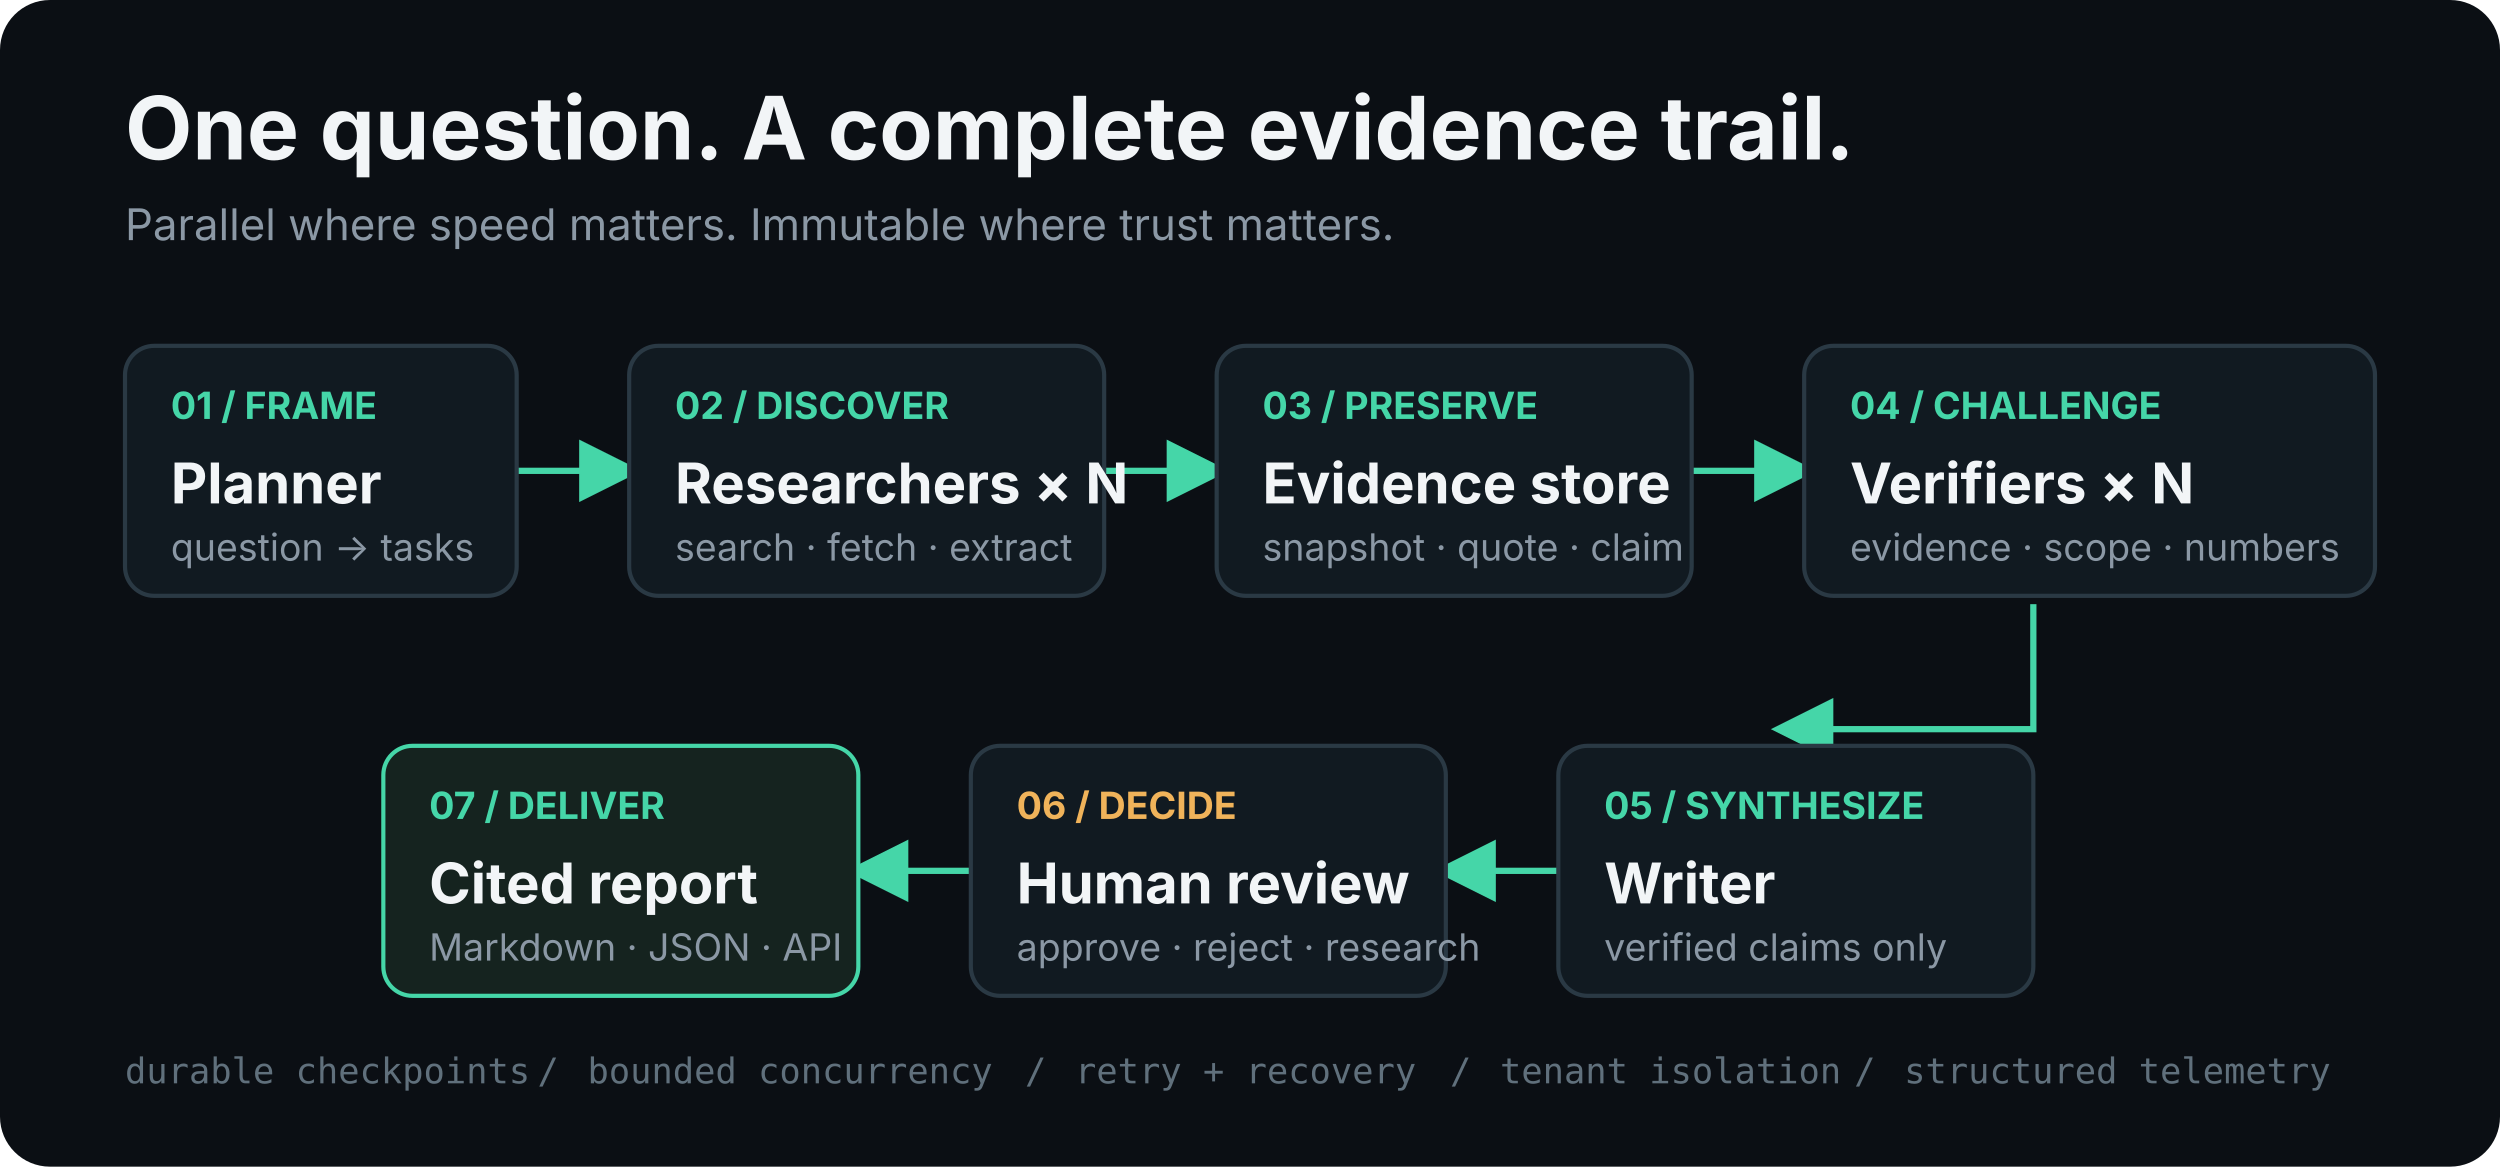
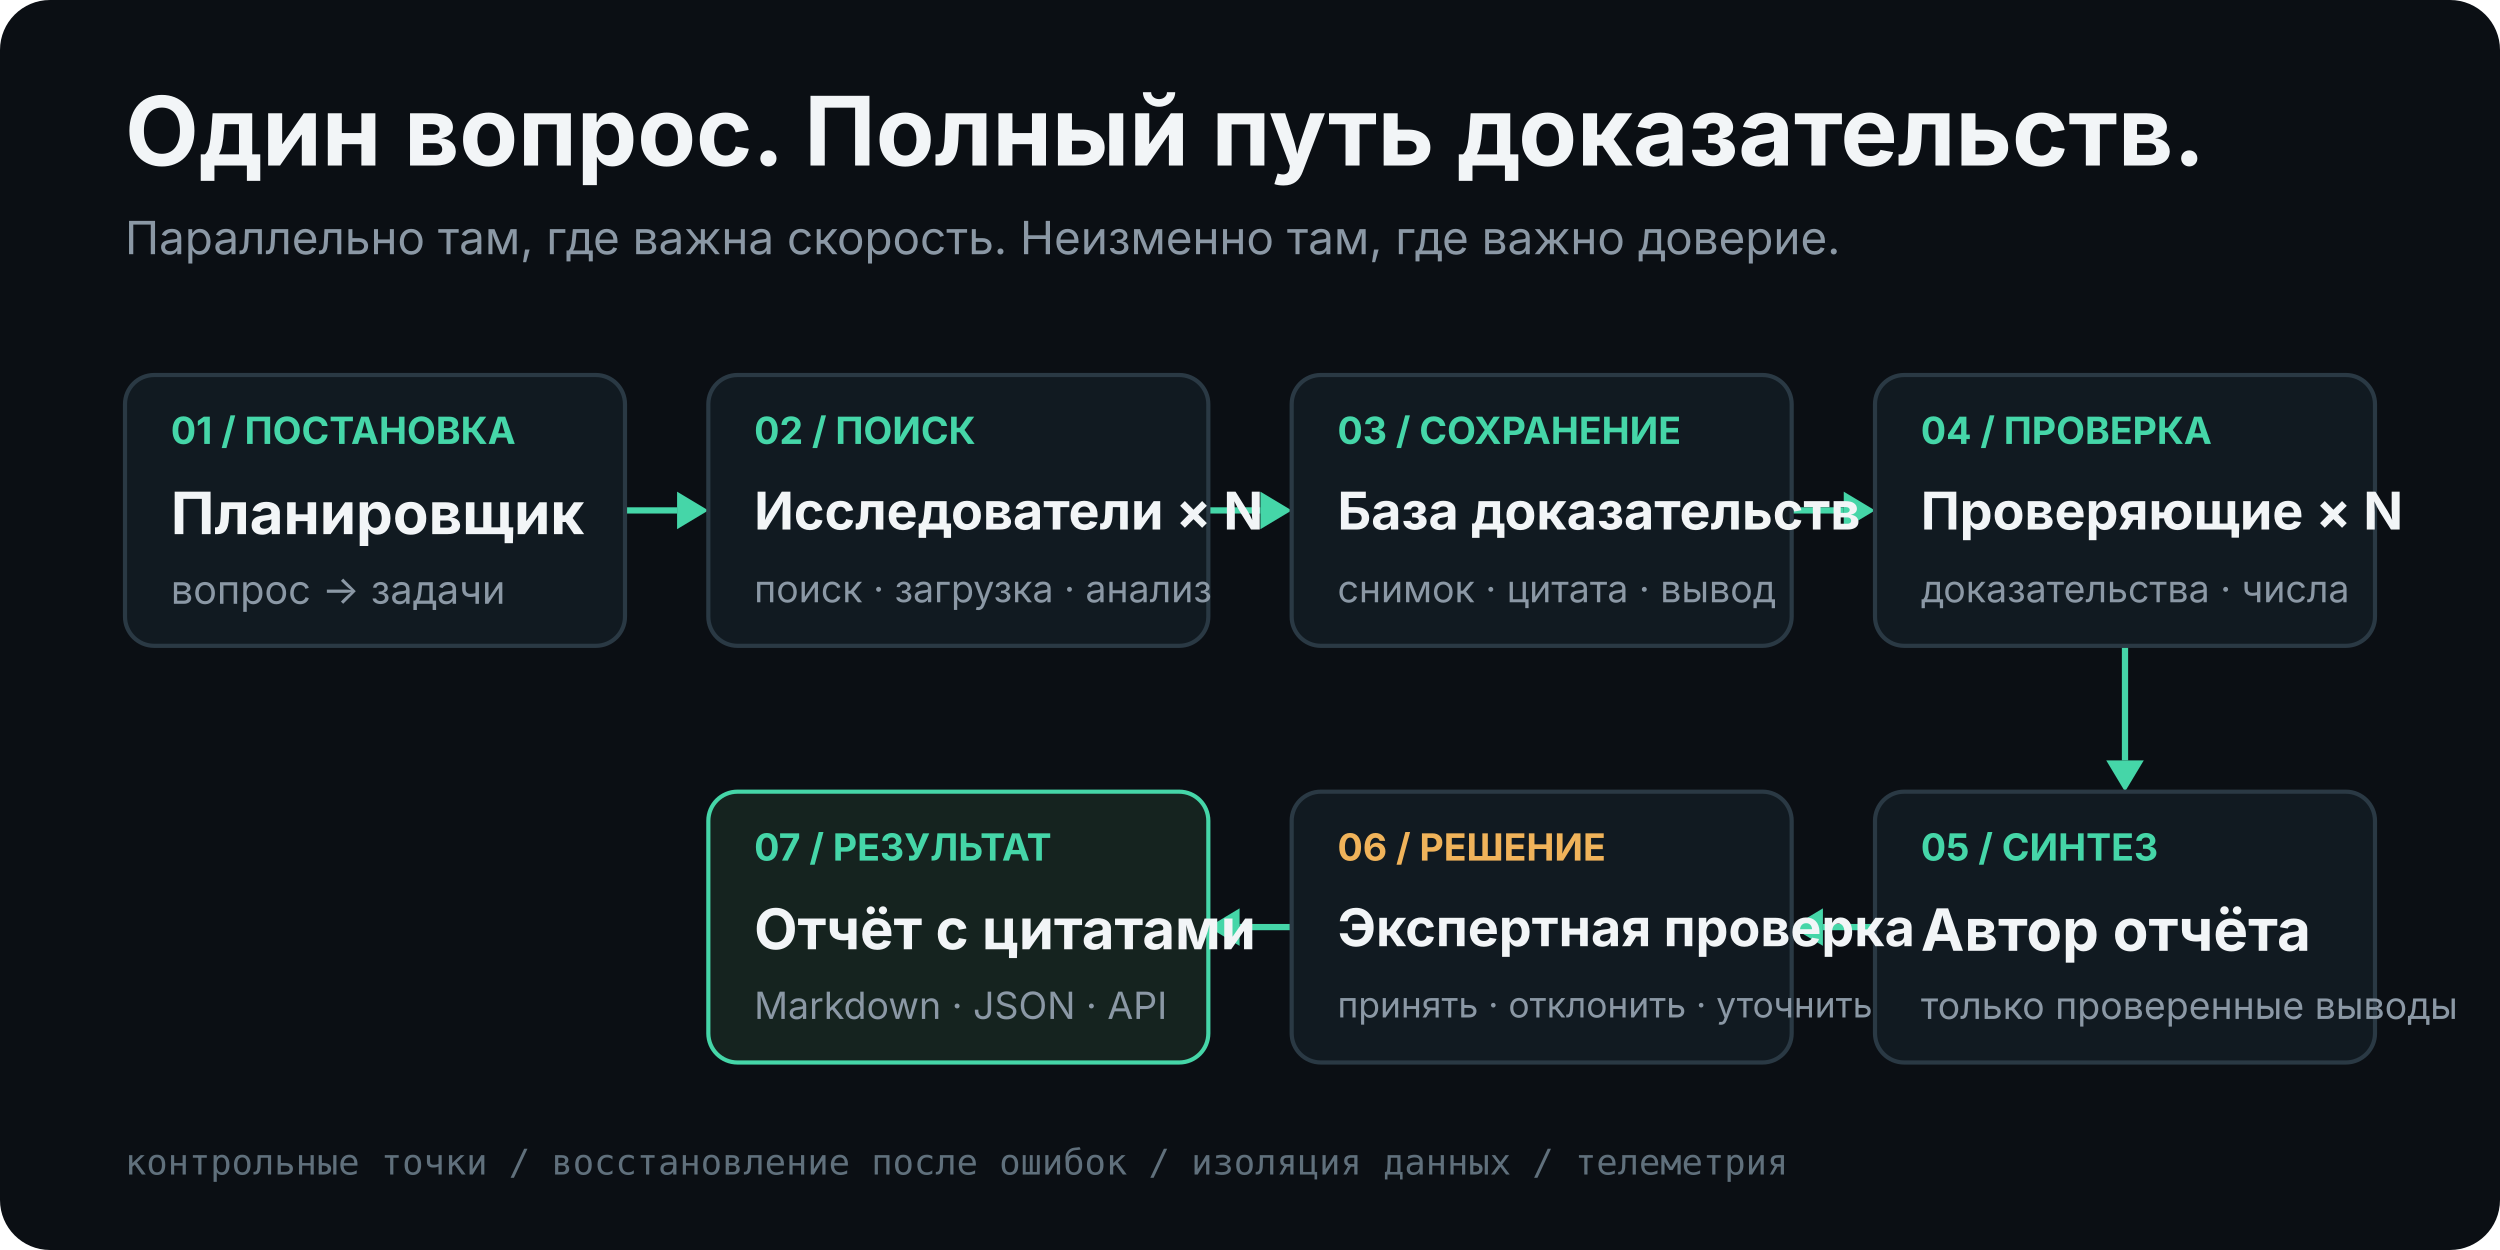
- <svg xmlns="http://www.w3.org/2000/svg" width="1200" height="560" viewBox="0 0 1200 560" role="img" aria-labelledby="title desc">
-   <defs>
-     <marker id="arrow" markerWidth="10" markerHeight="10" refX="8" refY="5" orient="auto">
-       <path d="M0 0L10 5L0 10Z" fill="#45D6A8" />
-     </marker>
-   </defs>
-   <rect width="1200" height="560" rx="24" fill="#0B0F14" />
+ <svg xmlns="http://www.w3.org/2000/svg" width="1200" height="600" viewBox="0 0 1200 600" role="img" aria-labelledby="title desc">
+   <rect width="1200" height="600" rx="24" fill="#0B0F14" />
  <g font-family="-apple-system, BlinkMacSystemFont, Segoe UI, sans-serif">
-     <text x="60" y="46" dominant-baseline="hanging" fill="#F2F5F7" font-size="42" font-weight="740">
-       One question. A complete evidence trail.
+     <text x="60" y="46" dominant-baseline="hanging" fill="#F2F5F7" font-size="46" font-weight="740">
+       Один вопрос. Полный путь доказательств.
    </text>
-     <text x="60" y="100" dominant-baseline="hanging" fill="#8B98A5" font-size="21">
-       Parallel where speed matters. Immutable where trust matters.
+     <text x="60" y="106" dominant-baseline="hanging" fill="#8B98A5" font-size="22">
+       Параллельно там, где важна скорость. Неизменно там, где важно доверие.
    </text>
  </g>
-   <g fill="none" stroke="#45D6A8" stroke-width="3" marker-end="url(#arrow)">
-     <path d="M248 226H302" />
-     <path d="M530 226H584" />
-     <path d="M812 226H866" />
-     <path d="M976 290V350H856" />
-     <path d="M748 418H694" />
-     <path d="M466 418H412" />
+   <g fill="none" stroke="#45D6A8" stroke-width="3">
+     <path d="M300 245H325" />
+     <path d="M580 245H605" />
+     <path d="M860 245H885" />
+     <path d="M1020 310V365" />
+     <path d="M900 445H875" />
+     <path d="M620 445H595" />
+   </g>
+   <g fill="#45D6A8">
+     <path d="M325 236L340 245L325 254Z" />
+     <path d="M605 236L620 245L605 254Z" />
+     <path d="M885 236L900 245L885 254Z" />
+     <path d="M1011 365L1020 380L1029 365Z" />
+     <path d="M875 436L860 445L875 454Z" />
+     <path d="M595 436L580 445L595 454Z" />
  </g>
  <g font-family="-apple-system, BlinkMacSystemFont, Segoe UI, sans-serif">
-     <g transform="translate(60 166)">
-       <rect width="188" height="120" rx="14" fill="#111A21" stroke="#2A3944" stroke-width="2" />
-       <text x="22" y="22" dominant-baseline="hanging" fill="#45D6A8" font-size="18" font-weight="700">01 / FRAME</text>
-       <text x="22" y="56" dominant-baseline="hanging" fill="#F2F5F7" font-size="27" font-weight="680">Planner</text>
-       <text x="22" y="90" dominant-baseline="hanging" fill="#8B98A5" font-size="18">question → tasks</text>
+     <g transform="translate(60 180)">
+       <rect width="240" height="130" rx="14" fill="#111A21" stroke="#2A3944" stroke-width="2" />
+       <text x="22" y="20" dominant-baseline="hanging" fill="#45D6A8" font-size="18" font-weight="700">
+         01 / ПОСТАНОВКА
+       </text>
+       <text x="22" y="56" dominant-baseline="hanging" fill="#F2F5F7" font-size="28" font-weight="680">Планировщик</text>
+       <text x="22" y="96" dominant-baseline="hanging" fill="#8B98A5" font-size="19">вопрос → задачи</text>
    </g>
-     <g transform="translate(302 166)">
-       <rect width="228" height="120" rx="14" fill="#111A21" stroke="#2A3944" stroke-width="2" />
-       <text x="22" y="22" dominant-baseline="hanging" fill="#45D6A8" font-size="18" font-weight="700">02 / DISCOVER</text>
-       <text x="22" y="56" dominant-baseline="hanging" fill="#F2F5F7" font-size="27" font-weight="680">Researchers × N</text>
-       <text x="22" y="90" dominant-baseline="hanging" fill="#8B98A5" font-size="18">search · fetch · extract</text>
+     <g transform="translate(340 180)">
+       <rect width="240" height="130" rx="14" fill="#111A21" stroke="#2A3944" stroke-width="2" />
+       <text x="22" y="20" dominant-baseline="hanging" fill="#45D6A8" font-size="18" font-weight="700">02 / ПОИСК</text>
+       <text x="22" y="56" dominant-baseline="hanging" fill="#F2F5F7" font-size="25" font-weight="680">
+         Исследователи × N
+       </text>
+       <text x="22" y="96" dominant-baseline="hanging" fill="#8B98A5" font-size="18">поиск · загрузка · анализ</text>
    </g>
-     <g transform="translate(584 166)">
-       <rect width="228" height="120" rx="14" fill="#111A21" stroke="#2A3944" stroke-width="2" />
-       <text x="22" y="22" dominant-baseline="hanging" fill="#45D6A8" font-size="18" font-weight="700">03 / PRESERVE</text>
-       <text x="22" y="56" dominant-baseline="hanging" fill="#F2F5F7" font-size="27" font-weight="680">Evidence store</text>
-       <text x="22" y="90" dominant-baseline="hanging" fill="#8B98A5" font-size="18">snapshot · quote · claim</text>
+     <g transform="translate(620 180)">
+       <rect width="240" height="130" rx="14" fill="#111A21" stroke="#2A3944" stroke-width="2" />
+       <text x="22" y="20" dominant-baseline="hanging" fill="#45D6A8" font-size="18" font-weight="700">
+         03 / СОХРАНЕНИЕ
+       </text>
+       <text x="22" y="56" dominant-baseline="hanging" fill="#F2F5F7" font-size="25" font-weight="680">
+         База доказательств
+       </text>
+       <text x="22" y="96" dominant-baseline="hanging" fill="#8B98A5" font-size="18">снимок · цитата · вывод</text>
    </g>
-     <g transform="translate(866 166)">
-       <rect width="274" height="120" rx="14" fill="#111A21" stroke="#2A3944" stroke-width="2" />
-       <text x="22" y="22" dominant-baseline="hanging" fill="#45D6A8" font-size="18" font-weight="700">04 / CHALLENGE</text>
-       <text x="22" y="56" dominant-baseline="hanging" fill="#F2F5F7" font-size="27" font-weight="680">Verifiers × N</text>
-       <text x="22" y="90" dominant-baseline="hanging" fill="#8B98A5" font-size="18">evidence · scope · numbers</text>
+     <g transform="translate(900 180)">
+       <rect width="240" height="130" rx="14" fill="#111A21" stroke="#2A3944" stroke-width="2" />
+       <text x="22" y="20" dominant-baseline="hanging" fill="#45D6A8" font-size="18" font-weight="700">04 / ПРОВЕРКА</text>
+       <text x="22" y="56" dominant-baseline="hanging" fill="#F2F5F7" font-size="25" font-weight="680">
+         Проверяющие × N
+       </text>
+       <text x="22" y="96" dominant-baseline="hanging" fill="#8B98A5" font-size="18">доказательства · числа</text>
    </g>
-     <g transform="translate(748 358)">
-       <rect width="228" height="120" rx="14" fill="#111A21" stroke="#2A3944" stroke-width="2" />
-       <text x="22" y="22" dominant-baseline="hanging" fill="#45D6A8" font-size="18" font-weight="700">05 / SYNTHESIZE</text>
-       <text x="22" y="56" dominant-baseline="hanging" fill="#F2F5F7" font-size="27" font-weight="680">Writer</text>
-       <text x="22" y="90" dominant-baseline="hanging" fill="#8B98A5" font-size="18">verified claims only</text>
+     <g transform="translate(900 380)">
+       <rect width="240" height="130" rx="14" fill="#111A21" stroke="#2A3944" stroke-width="2" />
+       <text x="22" y="20" dominant-baseline="hanging" fill="#45D6A8" font-size="18" font-weight="700">05 / СИНТЕЗ</text>
+       <text x="22" y="56" dominant-baseline="hanging" fill="#F2F5F7" font-size="28" font-weight="680">Автор отчёта</text>
+       <text x="22" y="96" dominant-baseline="hanging" fill="#8B98A5" font-size="18">только проверенные выводы</text>
    </g>
-     <g transform="translate(466 358)">
-       <rect width="228" height="120" rx="14" fill="#111A21" stroke="#2A3944" stroke-width="2" />
-       <text x="22" y="22" dominant-baseline="hanging" fill="#F0B35A" font-size="18" font-weight="700">06 / DECIDE</text>
-       <text x="22" y="56" dominant-baseline="hanging" fill="#F2F5F7" font-size="27" font-weight="680">Human review</text>
-       <text x="22" y="90" dominant-baseline="hanging" fill="#8B98A5" font-size="18">approve · reject · research</text>
+     <g transform="translate(620 380)">
+       <rect width="240" height="130" rx="14" fill="#111A21" stroke="#2A3944" stroke-width="2" />
+       <text x="22" y="20" dominant-baseline="hanging" fill="#F0B35A" font-size="18" font-weight="700">06 / РЕШЕНИЕ</text>
+       <text x="22" y="56" dominant-baseline="hanging" fill="#F2F5F7" font-size="25" font-weight="680">
+         Экспертная проверка
+       </text>
+       <text x="22" y="96" dominant-baseline="hanging" fill="#8B98A5" font-size="17">принять · отклонить · уточнить</text>
    </g>
-     <g transform="translate(184 358)">
-       <rect width="228" height="120" rx="14" fill="#15231F" stroke="#45D6A8" stroke-width="2" />
-       <text x="22" y="22" dominant-baseline="hanging" fill="#45D6A8" font-size="18" font-weight="700">07 / DELIVER</text>
-       <text x="22" y="56" dominant-baseline="hanging" fill="#F2F5F7" font-size="27" font-weight="680">Cited report</text>
-       <text x="22" y="90" dominant-baseline="hanging" fill="#8B98A5" font-size="18">Markdown · JSON · API</text>
+     <g transform="translate(340 380)">
+       <rect width="240" height="130" rx="14" fill="#15231F" stroke="#45D6A8" stroke-width="2" />
+       <text x="22" y="20" dominant-baseline="hanging" fill="#45D6A8" font-size="18" font-weight="700">07 / РЕЗУЛЬТАТ</text>
+       <text x="22" y="56" dominant-baseline="hanging" fill="#F2F5F7" font-size="27" font-weight="680">
+         Отчёт с цитатами
+       </text>
+       <text x="22" y="96" dominant-baseline="hanging" fill="#8B98A5" font-size="18">Markdown · JSON · API</text>
    </g>
  </g>
-   <g font-family="ui-monospace, SFMono-Regular, Menlo, monospace" font-size="17" fill="#60707C">
-     <text x="60" y="520">durable checkpoints</text>
-     <text x="258" y="520">/</text>
-     <text x="282" y="520">bounded concurrency</text>
-     <text x="492" y="520">/</text>
-     <text x="516" y="520">retry + recovery</text>
-     <text x="696" y="520">/</text>
-     <text x="720" y="520">tenant isolation</text>
-     <text x="890" y="520">/</text>
-     <text x="914" y="520">structured telemetry</text>
-   </g>
+   <text x="60" y="552" dominant-baseline="hanging" fill="#60707C" font-size="17" font-family="ui-monospace, SFMono-Regular, Menlo, monospace">
+     контрольные точки  /  восстановление после ошибок  /  изоляция данных  /  телеметрия
+   </text>
</svg>
